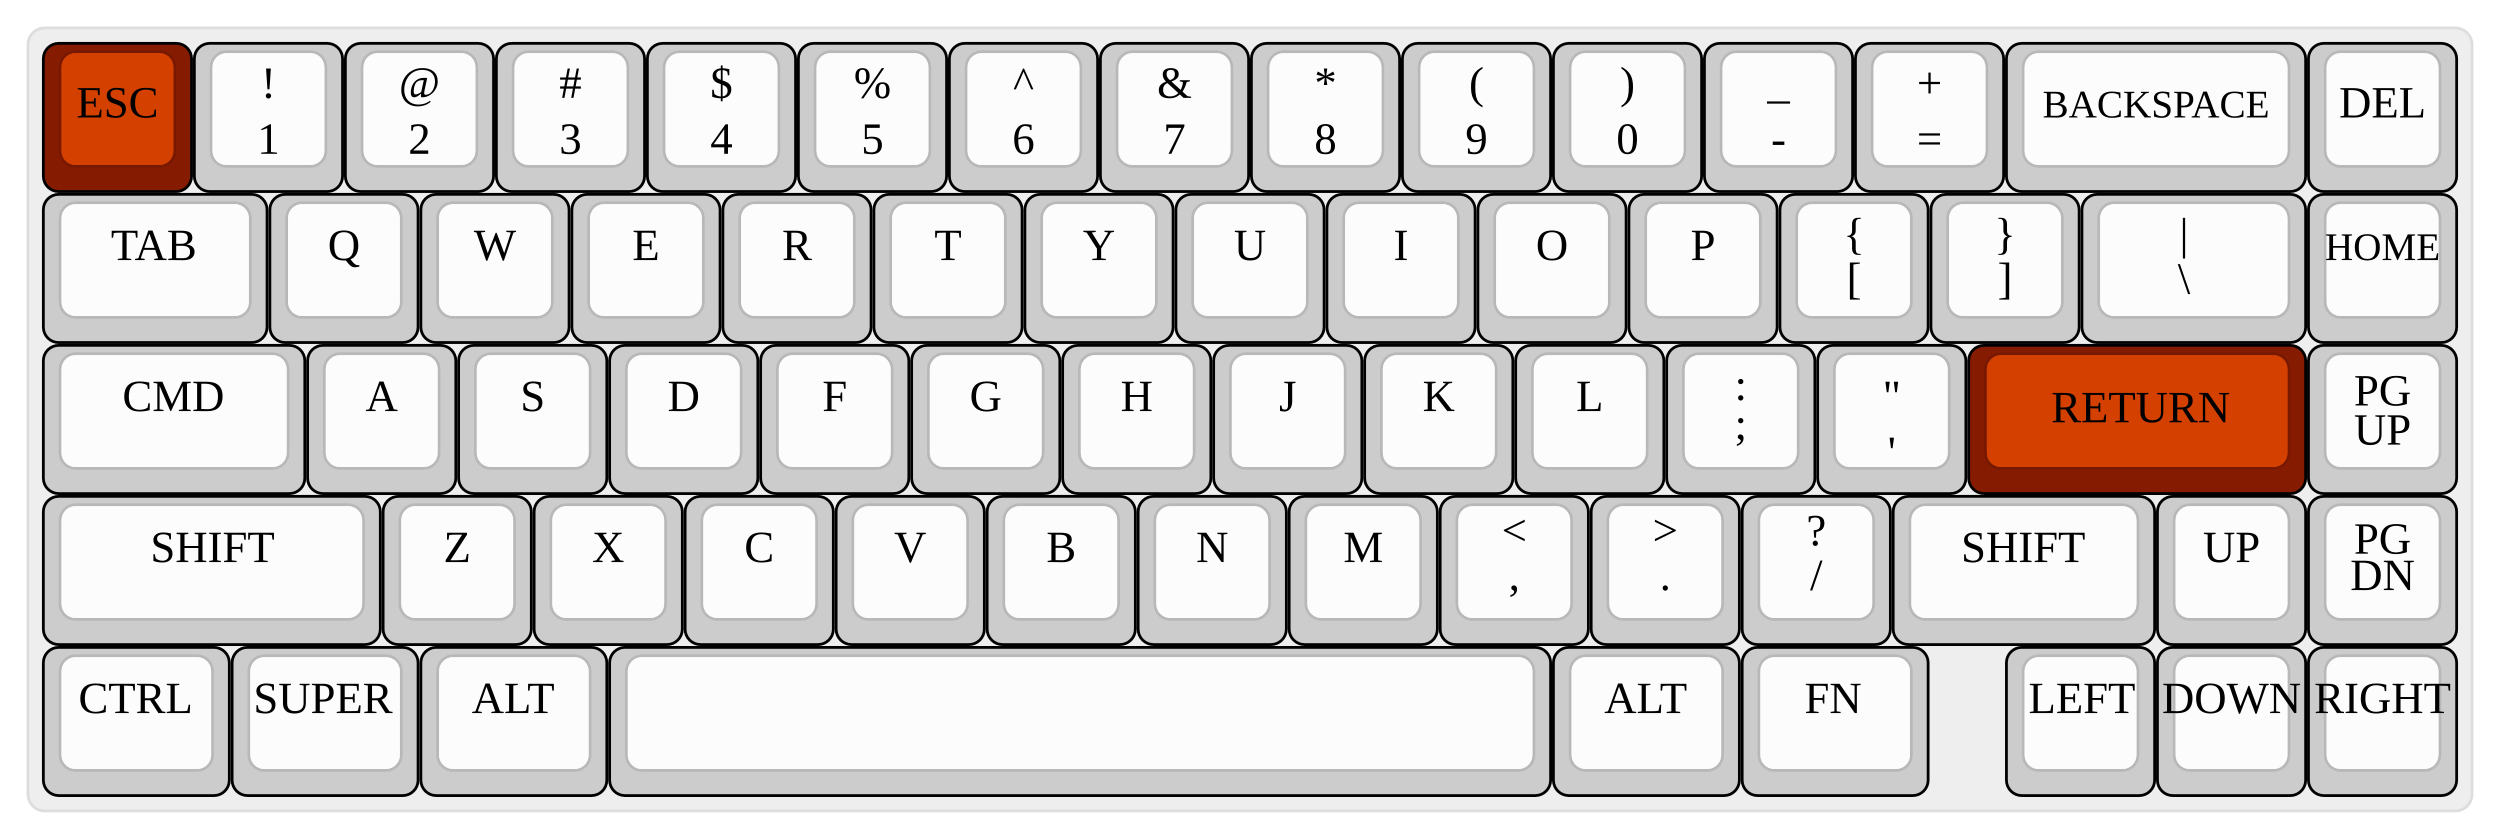
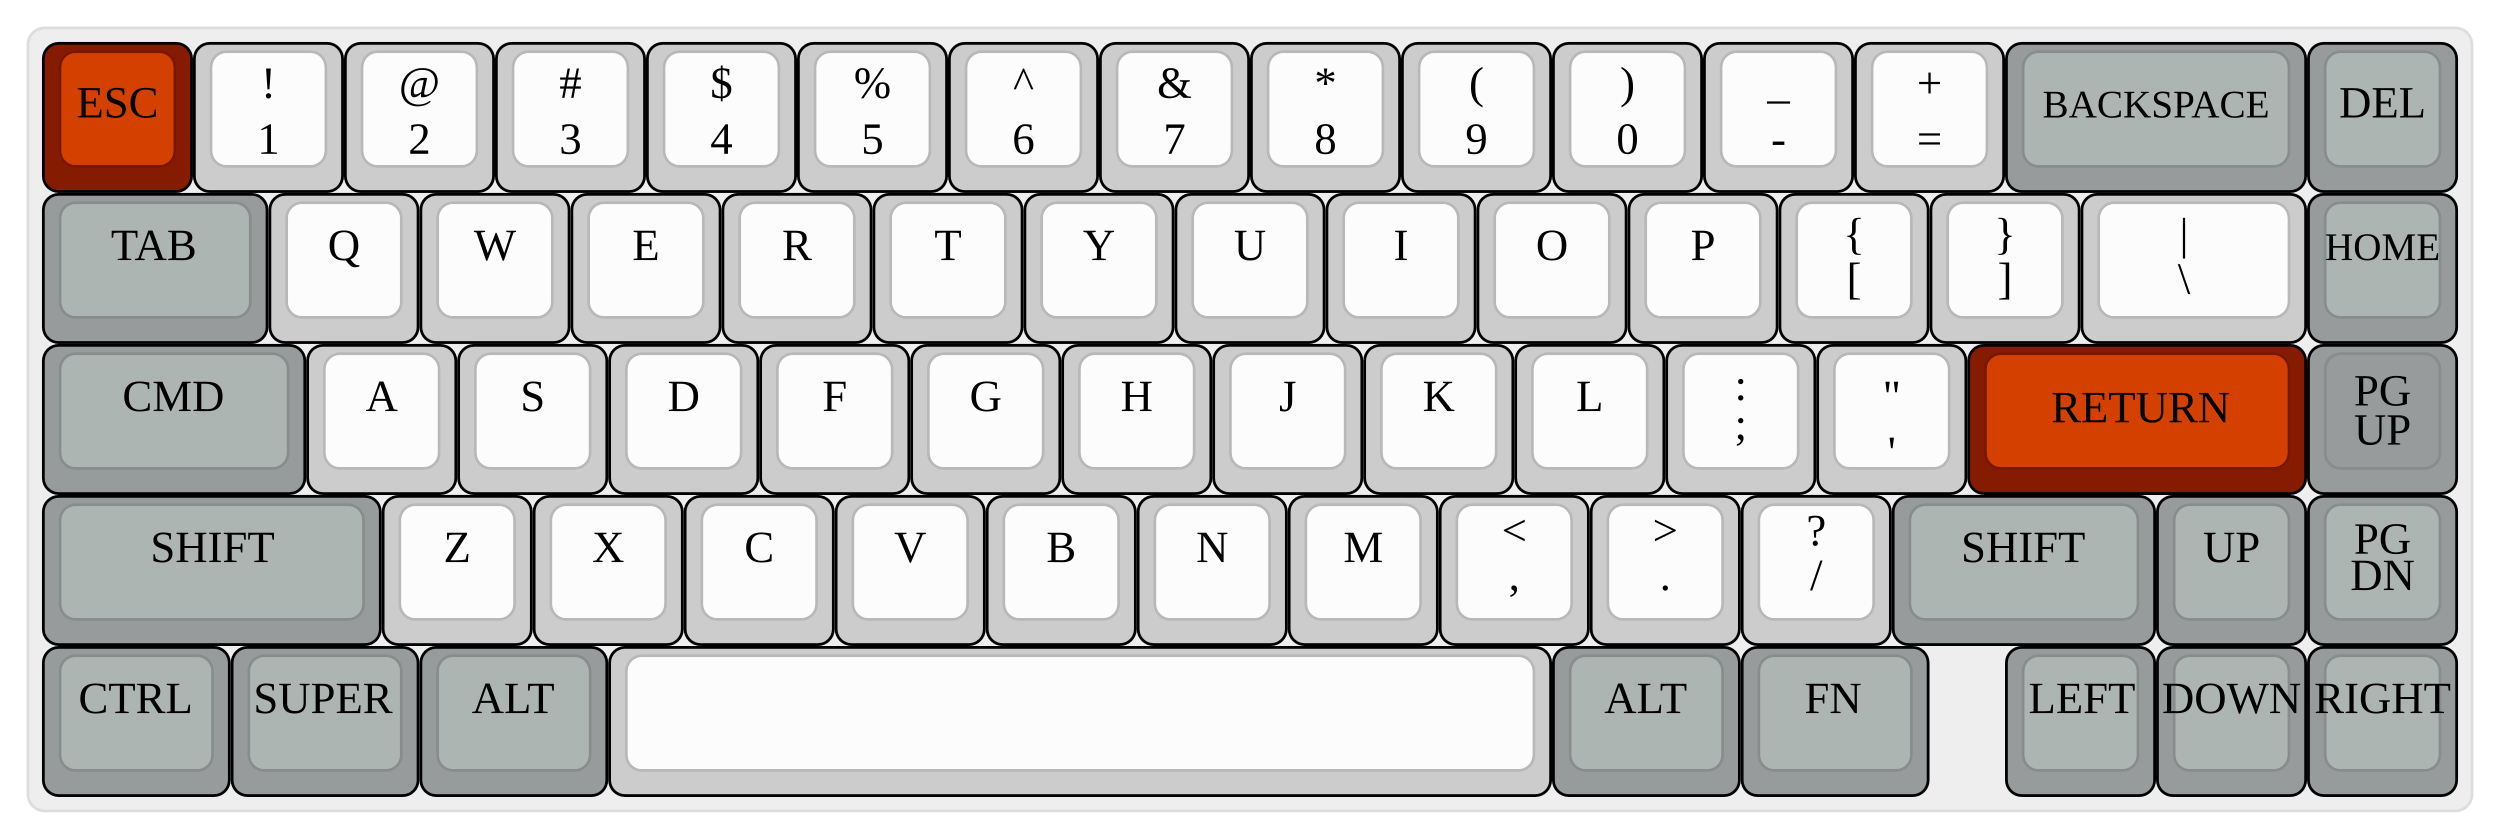
<svg xmlns="http://www.w3.org/2000/svg" xmlns:xlink="http://www.w3.org/1999/xlink" width="894px" height="300px" viewBox="0 0 894 300">
  <style type="text/css">
    .keycap .border { stroke: black; stroke-width: 2; }
    .keycap .inner.border { stroke: rgba(0,0,0,.1); }
    </style>
  <defs>
    <linearGradient id="DCS">
      <stop offset="0%" stop-color="black" stop-opacity="0" />
      <stop offset="40%" stop-color="black" stop-opacity="0.1" />
      <stop offset="60%" stop-color="black" stop-opacity="0.1" />
      <stop offset="100%" stop-color="black" stop-opacity="0" />
    </linearGradient>
    <linearGradient id="SPACE" x1="0%" x2="0%" y1="0%" y2="100%">
      <stop offset="0%" stop-color="black" stop-opacity="0.1" />
      <stop offset="20%" stop-color="black" stop-opacity="0.0" />
      <stop offset="40%" stop-color="black" stop-opacity="0.0" />
      <stop offset="100%" stop-color="black" stop-opacity="0.1" />
    </linearGradient>
    <radialGradient id="DSA">
      <stop offset="0%" stop-color="black" stop-opacity="0.1" />
      <stop offset="10%" stop-color="black" stop-opacity="0.1" />
      <stop offset="100%" stop-color="black" stop-opacity="0" />
    </radialGradient>
    <radialGradient id="SA" xlink:href="#DSA" />
  </defs>
  <g transform="translate(10,10)">
    <rect width="874" height="280" stroke="#ddd" stroke-width="1" fill="#eeeeee" rx="6" />
    <g transform="translate(5,5)">
      <g class="  keycap">
        <rect x="1" y="1" width="52" height="52" rx="5" fill="#851b00" class="outer border" />
        <rect x="1" y="1" width="52" height="52" rx="5" fill="#851b00" />
        <rect x="7" y="4" width="40" height="40" rx="5" fill="#d44000" class="inner border" />
        <rect x="7" y="4" width="40" height="40" rx="5" fill="#d44000" />
        <text x="27" y="27" text-anchor="middle" font-size="16">ESC</text>
      </g>
      <g class="  keycap">
        <rect x="55" y="1" width="52" height="52" rx="5" fill="#cccccc" class="outer border" />
        <rect x="55" y="1" width="52" height="52" rx="5" fill="#cccccc" />
        <rect x="61" y="4" width="40" height="40" rx="5" fill="#fcfcfc" class="inner border" />
        <rect x="61" y="4" width="40" height="40" rx="5" fill="#fcfcfc" />
        <text x="81" y="20" text-anchor="middle" font-size="16">!</text>
        <text x="81" y="40" text-anchor="middle" font-size="16">1</text>
      </g>
      <g class="  keycap">
        <rect x="109" y="1" width="52" height="52" rx="5" fill="#cccccc" class="outer border" />
        <rect x="109" y="1" width="52" height="52" rx="5" fill="#cccccc" />
        <rect x="115" y="4" width="40" height="40" rx="5" fill="#fcfcfc" class="inner border" />
        <rect x="115" y="4" width="40" height="40" rx="5" fill="#fcfcfc" />
        <text x="135" y="20" text-anchor="middle" font-size="16">@</text>
        <text x="135" y="40" text-anchor="middle" font-size="16">2</text>
      </g>
      <g class="  keycap">
        <rect x="163" y="1" width="52" height="52" rx="5" fill="#cccccc" class="outer border" />
        <rect x="163" y="1" width="52" height="52" rx="5" fill="#cccccc" />
        <rect x="169" y="4" width="40" height="40" rx="5" fill="#fcfcfc" class="inner border" />
        <rect x="169" y="4" width="40" height="40" rx="5" fill="#fcfcfc" />
        <text x="189" y="20" text-anchor="middle" font-size="16">#</text>
        <text x="189" y="40" text-anchor="middle" font-size="16">3</text>
      </g>
      <g class="  keycap">
        <rect x="217" y="1" width="52" height="52" rx="5" fill="#cccccc" class="outer border" />
        <rect x="217" y="1" width="52" height="52" rx="5" fill="#cccccc" />
        <rect x="223" y="4" width="40" height="40" rx="5" fill="#fcfcfc" class="inner border" />
        <rect x="223" y="4" width="40" height="40" rx="5" fill="#fcfcfc" />
        <text x="243" y="20" text-anchor="middle" font-size="16">$</text>
        <text x="243" y="40" text-anchor="middle" font-size="16">4</text>
      </g>
      <g class="  keycap">
        <rect x="271" y="1" width="52" height="52" rx="5" fill="#cccccc" class="outer border" />
        <rect x="271" y="1" width="52" height="52" rx="5" fill="#cccccc" />
        <rect x="277" y="4" width="40" height="40" rx="5" fill="#fcfcfc" class="inner border" />
        <rect x="277" y="4" width="40" height="40" rx="5" fill="#fcfcfc" />
        <text x="297" y="20" text-anchor="middle" font-size="16">%</text>
        <text x="297" y="40" text-anchor="middle" font-size="16">5</text>
      </g>
      <g class="  keycap">
        <rect x="325" y="1" width="52" height="52" rx="5" fill="#cccccc" class="outer border" />
        <rect x="325" y="1" width="52" height="52" rx="5" fill="#cccccc" />
        <rect x="331" y="4" width="40" height="40" rx="5" fill="#fcfcfc" class="inner border" />
        <rect x="331" y="4" width="40" height="40" rx="5" fill="#fcfcfc" />
        <text x="351" y="20" text-anchor="middle" font-size="16">^</text>
        <text x="351" y="40" text-anchor="middle" font-size="16">6</text>
      </g>
      <g class="  keycap">
        <rect x="379" y="1" width="52" height="52" rx="5" fill="#cccccc" class="outer border" />
        <rect x="379" y="1" width="52" height="52" rx="5" fill="#cccccc" />
        <rect x="385" y="4" width="40" height="40" rx="5" fill="#fcfcfc" class="inner border" />
        <rect x="385" y="4" width="40" height="40" rx="5" fill="#fcfcfc" />
        <text x="405" y="20" text-anchor="middle" font-size="16">&amp;</text>
        <text x="405" y="40" text-anchor="middle" font-size="16">7</text>
      </g>
      <g class="  keycap">
        <rect x="433" y="1" width="52" height="52" rx="5" fill="#cccccc" class="outer border" />
        <rect x="433" y="1" width="52" height="52" rx="5" fill="#cccccc" />
        <rect x="439" y="4" width="40" height="40" rx="5" fill="#fcfcfc" class="inner border" />
        <rect x="439" y="4" width="40" height="40" rx="5" fill="#fcfcfc" />
        <text x="459" y="20" text-anchor="middle" font-size="16">*</text>
        <text x="459" y="40" text-anchor="middle" font-size="16">8</text>
      </g>
      <g class="  keycap">
        <rect x="487" y="1" width="52" height="52" rx="5" fill="#cccccc" class="outer border" />
        <rect x="487" y="1" width="52" height="52" rx="5" fill="#cccccc" />
        <rect x="493" y="4" width="40" height="40" rx="5" fill="#fcfcfc" class="inner border" />
        <rect x="493" y="4" width="40" height="40" rx="5" fill="#fcfcfc" />
        <text x="513" y="20" text-anchor="middle" font-size="16">(</text>
        <text x="513" y="40" text-anchor="middle" font-size="16">9</text>
      </g>
      <g class="  keycap">
        <rect x="541" y="1" width="52" height="52" rx="5" fill="#cccccc" class="outer border" />
        <rect x="541" y="1" width="52" height="52" rx="5" fill="#cccccc" />
        <rect x="547" y="4" width="40" height="40" rx="5" fill="#fcfcfc" class="inner border" />
        <rect x="547" y="4" width="40" height="40" rx="5" fill="#fcfcfc" />
        <text x="567" y="20" text-anchor="middle" font-size="16">)</text>
        <text x="567" y="40" text-anchor="middle" font-size="16">0</text>
      </g>
      <g class="  keycap">
        <rect x="595" y="1" width="52" height="52" rx="5" fill="#cccccc" class="outer border" />
        <rect x="595" y="1" width="52" height="52" rx="5" fill="#cccccc" />
        <rect x="601" y="4" width="40" height="40" rx="5" fill="#fcfcfc" class="inner border" />
        <rect x="601" y="4" width="40" height="40" rx="5" fill="#fcfcfc" />
        <text x="621" y="20" text-anchor="middle" font-size="16">_</text>
        <text x="621" y="40" text-anchor="middle" font-size="16">-</text>
      </g>
      <g class="  keycap">
        <rect x="649" y="1" width="52" height="52" rx="5" fill="#cccccc" class="outer border" />
        <rect x="649" y="1" width="52" height="52" rx="5" fill="#cccccc" />
        <rect x="655" y="4" width="40" height="40" rx="5" fill="#fcfcfc" class="inner border" />
        <rect x="655" y="4" width="40" height="40" rx="5" fill="#fcfcfc" />
        <text x="675" y="20" text-anchor="middle" font-size="16">+</text>
        <text x="675" y="40" text-anchor="middle" font-size="16">=</text>
      </g>
      <g class="  keycap">
-         <rect x="703" y="1" width="106" height="52" rx="5" fill="#cccccc" class="outer border" />
-         <rect x="703" y="1" width="106" height="52" rx="5" fill="#cccccc" />
-         <rect x="709" y="4" width="94" height="40" rx="5" fill="#fcfcfc" class="inner border" />
-         <rect x="709" y="4" width="94" height="40" rx="5" fill="#fcfcfc" />
+         <rect x="703" y="1" width="106" height="52" rx="5" fill="#979b9c" class="outer border" />
+         <rect x="703" y="1" width="106" height="52" rx="5" fill="#979b9c" />
+         <rect x="709" y="4" width="94" height="40" rx="5" fill="#adb5b2" class="inner border" />
+         <rect x="709" y="4" width="94" height="40" rx="5" fill="#adb5b2" />
        <text x="756" y="27" text-anchor="middle" font-size="14">BACKSPACE</text>
      </g>
      <g class="  keycap">
-         <rect x="811" y="1" width="52" height="52" rx="5" fill="#cccccc" class="outer border" />
-         <rect x="811" y="1" width="52" height="52" rx="5" fill="#cccccc" />
-         <rect x="817" y="4" width="40" height="40" rx="5" fill="#fcfcfc" class="inner border" />
-         <rect x="817" y="4" width="40" height="40" rx="5" fill="#fcfcfc" />
+         <rect x="811" y="1" width="52" height="52" rx="5" fill="#979b9c" class="outer border" />
+         <rect x="811" y="1" width="52" height="52" rx="5" fill="#979b9c" />
+         <rect x="817" y="4" width="40" height="40" rx="5" fill="#adb5b2" class="inner border" />
+         <rect x="817" y="4" width="40" height="40" rx="5" fill="#adb5b2" />
        <text x="837" y="27" text-anchor="middle" font-size="16">DEL</text>
      </g>
      <g class="  keycap">
-         <rect x="1" y="55" width="79" height="52" rx="5" fill="#cccccc" class="outer border" />
-         <rect x="1" y="55" width="79" height="52" rx="5" fill="#cccccc" />
-         <rect x="7" y="58" width="67" height="40" rx="5" fill="#fcfcfc" class="inner border" />
-         <rect x="7" y="58" width="67" height="40" rx="5" fill="#fcfcfc" />
+         <rect x="1" y="55" width="79" height="52" rx="5" fill="#979b9c" class="outer border" />
+         <rect x="1" y="55" width="79" height="52" rx="5" fill="#979b9c" />
+         <rect x="7" y="58" width="67" height="40" rx="5" fill="#adb5b2" class="inner border" />
+         <rect x="7" y="58" width="67" height="40" rx="5" fill="#adb5b2" />
        <text x="40" y="78" text-anchor="middle" font-size="16">TAB</text>
      </g>
      <g class="  keycap">
        <rect x="82" y="55" width="52" height="52" rx="5" fill="#cccccc" class="outer border" />
        <rect x="82" y="55" width="52" height="52" rx="5" fill="#cccccc" />
        <rect x="88" y="58" width="40" height="40" rx="5" fill="#fcfcfc" class="inner border" />
        <rect x="88" y="58" width="40" height="40" rx="5" fill="#fcfcfc" />
        <text x="108" y="78" text-anchor="middle" font-size="16">Q</text>
      </g>
      <g class="  keycap">
        <rect x="136" y="55" width="52" height="52" rx="5" fill="#cccccc" class="outer border" />
        <rect x="136" y="55" width="52" height="52" rx="5" fill="#cccccc" />
        <rect x="142" y="58" width="40" height="40" rx="5" fill="#fcfcfc" class="inner border" />
        <rect x="142" y="58" width="40" height="40" rx="5" fill="#fcfcfc" />
        <text x="162" y="78" text-anchor="middle" font-size="16">W</text>
      </g>
      <g class="  keycap">
        <rect x="190" y="55" width="52" height="52" rx="5" fill="#cccccc" class="outer border" />
        <rect x="190" y="55" width="52" height="52" rx="5" fill="#cccccc" />
        <rect x="196" y="58" width="40" height="40" rx="5" fill="#fcfcfc" class="inner border" />
        <rect x="196" y="58" width="40" height="40" rx="5" fill="#fcfcfc" />
        <text x="216" y="78" text-anchor="middle" font-size="16">E</text>
      </g>
      <g class="  keycap">
        <rect x="244" y="55" width="52" height="52" rx="5" fill="#cccccc" class="outer border" />
        <rect x="244" y="55" width="52" height="52" rx="5" fill="#cccccc" />
        <rect x="250" y="58" width="40" height="40" rx="5" fill="#fcfcfc" class="inner border" />
        <rect x="250" y="58" width="40" height="40" rx="5" fill="#fcfcfc" />
        <text x="270" y="78" text-anchor="middle" font-size="16">R</text>
      </g>
      <g class="  keycap">
        <rect x="298" y="55" width="52" height="52" rx="5" fill="#cccccc" class="outer border" />
        <rect x="298" y="55" width="52" height="52" rx="5" fill="#cccccc" />
        <rect x="304" y="58" width="40" height="40" rx="5" fill="#fcfcfc" class="inner border" />
        <rect x="304" y="58" width="40" height="40" rx="5" fill="#fcfcfc" />
        <text x="324" y="78" text-anchor="middle" font-size="16">T</text>
      </g>
      <g class="  keycap">
        <rect x="352" y="55" width="52" height="52" rx="5" fill="#cccccc" class="outer border" />
        <rect x="352" y="55" width="52" height="52" rx="5" fill="#cccccc" />
        <rect x="358" y="58" width="40" height="40" rx="5" fill="#fcfcfc" class="inner border" />
        <rect x="358" y="58" width="40" height="40" rx="5" fill="#fcfcfc" />
        <text x="378" y="78" text-anchor="middle" font-size="16">Y</text>
      </g>
      <g class="  keycap">
        <rect x="406" y="55" width="52" height="52" rx="5" fill="#cccccc" class="outer border" />
        <rect x="406" y="55" width="52" height="52" rx="5" fill="#cccccc" />
        <rect x="412" y="58" width="40" height="40" rx="5" fill="#fcfcfc" class="inner border" />
        <rect x="412" y="58" width="40" height="40" rx="5" fill="#fcfcfc" />
        <text x="432" y="78" text-anchor="middle" font-size="16">U</text>
      </g>
      <g class="  keycap">
        <rect x="460" y="55" width="52" height="52" rx="5" fill="#cccccc" class="outer border" />
        <rect x="460" y="55" width="52" height="52" rx="5" fill="#cccccc" />
        <rect x="466" y="58" width="40" height="40" rx="5" fill="#fcfcfc" class="inner border" />
        <rect x="466" y="58" width="40" height="40" rx="5" fill="#fcfcfc" />
        <text x="486" y="78" text-anchor="middle" font-size="16">I</text>
      </g>
      <g class="  keycap">
        <rect x="514" y="55" width="52" height="52" rx="5" fill="#cccccc" class="outer border" />
        <rect x="514" y="55" width="52" height="52" rx="5" fill="#cccccc" />
        <rect x="520" y="58" width="40" height="40" rx="5" fill="#fcfcfc" class="inner border" />
        <rect x="520" y="58" width="40" height="40" rx="5" fill="#fcfcfc" />
        <text x="540" y="78" text-anchor="middle" font-size="16">O</text>
      </g>
      <g class="  keycap">
        <rect x="568" y="55" width="52" height="52" rx="5" fill="#cccccc" class="outer border" />
        <rect x="568" y="55" width="52" height="52" rx="5" fill="#cccccc" />
        <rect x="574" y="58" width="40" height="40" rx="5" fill="#fcfcfc" class="inner border" />
        <rect x="574" y="58" width="40" height="40" rx="5" fill="#fcfcfc" />
        <text x="594" y="78" text-anchor="middle" font-size="16">P</text>
      </g>
      <g class="  keycap">
        <rect x="622" y="55" width="52" height="52" rx="5" fill="#cccccc" class="outer border" />
        <rect x="622" y="55" width="52" height="52" rx="5" fill="#cccccc" />
        <rect x="628" y="58" width="40" height="40" rx="5" fill="#fcfcfc" class="inner border" />
        <rect x="628" y="58" width="40" height="40" rx="5" fill="#fcfcfc" />
        <text x="648" y="74" text-anchor="middle" font-size="16">{</text>
        <text x="648" y="90" text-anchor="middle" font-size="16">[</text>
      </g>
      <g class="  keycap">
        <rect x="676" y="55" width="52" height="52" rx="5" fill="#cccccc" class="outer border" />
        <rect x="676" y="55" width="52" height="52" rx="5" fill="#cccccc" />
        <rect x="682" y="58" width="40" height="40" rx="5" fill="#fcfcfc" class="inner border" />
        <rect x="682" y="58" width="40" height="40" rx="5" fill="#fcfcfc" />
        <text x="702" y="74" text-anchor="middle" font-size="16">}</text>
        <text x="702" y="90" text-anchor="middle" font-size="16">]</text>
      </g>
      <g class="  keycap">
        <rect x="730" y="55" width="79" height="52" rx="5" fill="#cccccc" class="outer border" />
        <rect x="730" y="55" width="79" height="52" rx="5" fill="#cccccc" />
        <rect x="736" y="58" width="67" height="40" rx="5" fill="#fcfcfc" class="inner border" />
        <rect x="736" y="58" width="67" height="40" rx="5" fill="#fcfcfc" />
        <text x="766" y="74" text-anchor="middle" font-size="16">|</text>
        <text x="766" y="90" text-anchor="middle" font-size="16">\</text>
      </g>
      <g class="  keycap">
-         <rect x="811" y="55" width="52" height="52" rx="5" fill="#cccccc" class="outer border" />
-         <rect x="811" y="55" width="52" height="52" rx="5" fill="#cccccc" />
-         <rect x="817" y="58" width="40" height="40" rx="5" fill="#fcfcfc" class="inner border" />
-         <rect x="817" y="58" width="40" height="40" rx="5" fill="#fcfcfc" />
+         <rect x="811" y="55" width="52" height="52" rx="5" fill="#979b9c" class="outer border" />
+         <rect x="811" y="55" width="52" height="52" rx="5" fill="#979b9c" />
+         <rect x="817" y="58" width="40" height="40" rx="5" fill="#adb5b2" class="inner border" />
+         <rect x="817" y="58" width="40" height="40" rx="5" fill="#adb5b2" />
        <text x="837" y="78" text-anchor="middle" font-size="14">HOME</text>
      </g>
      <g class="  keycap">
-         <rect x="1" y="109" width="92.5" height="52" rx="5" fill="#cccccc" class="outer border" />
-         <rect x="1" y="109" width="92.5" height="52" rx="5" fill="#cccccc" />
-         <rect x="7" y="112" width="80.5" height="40" rx="5" fill="#fcfcfc" class="inner border" />
-         <rect x="7" y="112" width="80.5" height="40" rx="5" fill="#fcfcfc" />
+         <rect x="1" y="109" width="92.5" height="52" rx="5" fill="#979b9c" class="outer border" />
+         <rect x="1" y="109" width="92.5" height="52" rx="5" fill="#979b9c" />
+         <rect x="7" y="112" width="80.5" height="40" rx="5" fill="#adb5b2" class="inner border" />
+         <rect x="7" y="112" width="80.5" height="40" rx="5" fill="#adb5b2" />
        <text x="47" y="132" text-anchor="middle" font-size="16">CMD</text>
      </g>
      <g class="  keycap">
        <rect x="95.5" y="109" width="52" height="52" rx="5" fill="#cccccc" class="outer border" />
        <rect x="95.5" y="109" width="52" height="52" rx="5" fill="#cccccc" />
        <rect x="101.5" y="112" width="40" height="40" rx="5" fill="#fcfcfc" class="inner border" />
        <rect x="101.5" y="112" width="40" height="40" rx="5" fill="#fcfcfc" />
        <text x="121.5" y="132" text-anchor="middle" font-size="16">A</text>
      </g>
      <g class="  keycap">
        <rect x="149.5" y="109" width="52" height="52" rx="5" fill="#cccccc" class="outer border" />
        <rect x="149.5" y="109" width="52" height="52" rx="5" fill="#cccccc" />
        <rect x="155.5" y="112" width="40" height="40" rx="5" fill="#fcfcfc" class="inner border" />
        <rect x="155.5" y="112" width="40" height="40" rx="5" fill="#fcfcfc" />
        <text x="175.5" y="132" text-anchor="middle" font-size="16">S</text>
      </g>
      <g class="  keycap">
        <rect x="203.5" y="109" width="52" height="52" rx="5" fill="#cccccc" class="outer border" />
        <rect x="203.5" y="109" width="52" height="52" rx="5" fill="#cccccc" />
        <rect x="209.5" y="112" width="40" height="40" rx="5" fill="#fcfcfc" class="inner border" />
        <rect x="209.5" y="112" width="40" height="40" rx="5" fill="#fcfcfc" />
        <text x="229.5" y="132" text-anchor="middle" font-size="16">D</text>
      </g>
      <g class="  keycap">
        <rect x="257.5" y="109" width="52" height="52" rx="5" fill="#cccccc" class="outer border" />
        <rect x="257.5" y="109" width="52" height="52" rx="5" fill="#cccccc" />
        <rect x="263.5" y="112" width="40" height="40" rx="5" fill="#fcfcfc" class="inner border" />
        <rect x="263.5" y="112" width="40" height="40" rx="5" fill="#fcfcfc" />
        <text x="283.5" y="132" text-anchor="middle" font-size="16">F</text>
      </g>
      <g class="  keycap">
        <rect x="311.5" y="109" width="52" height="52" rx="5" fill="#cccccc" class="outer border" />
        <rect x="311.5" y="109" width="52" height="52" rx="5" fill="#cccccc" />
        <rect x="317.5" y="112" width="40" height="40" rx="5" fill="#fcfcfc" class="inner border" />
        <rect x="317.5" y="112" width="40" height="40" rx="5" fill="#fcfcfc" />
        <text x="337.5" y="132" text-anchor="middle" font-size="16">G</text>
      </g>
      <g class="  keycap">
        <rect x="365.5" y="109" width="52" height="52" rx="5" fill="#cccccc" class="outer border" />
        <rect x="365.5" y="109" width="52" height="52" rx="5" fill="#cccccc" />
        <rect x="371.5" y="112" width="40" height="40" rx="5" fill="#fcfcfc" class="inner border" />
        <rect x="371.5" y="112" width="40" height="40" rx="5" fill="#fcfcfc" />
        <text x="391.5" y="132" text-anchor="middle" font-size="16">H</text>
      </g>
      <g class="  keycap">
        <rect x="419.5" y="109" width="52" height="52" rx="5" fill="#cccccc" class="outer border" />
        <rect x="419.5" y="109" width="52" height="52" rx="5" fill="#cccccc" />
        <rect x="425.5" y="112" width="40" height="40" rx="5" fill="#fcfcfc" class="inner border" />
        <rect x="425.5" y="112" width="40" height="40" rx="5" fill="#fcfcfc" />
        <text x="445.5" y="132" text-anchor="middle" font-size="16">J</text>
      </g>
      <g class="  keycap">
        <rect x="473.5" y="109" width="52" height="52" rx="5" fill="#cccccc" class="outer border" />
        <rect x="473.5" y="109" width="52" height="52" rx="5" fill="#cccccc" />
        <rect x="479.5" y="112" width="40" height="40" rx="5" fill="#fcfcfc" class="inner border" />
        <rect x="479.5" y="112" width="40" height="40" rx="5" fill="#fcfcfc" />
        <text x="499.5" y="132" text-anchor="middle" font-size="16">K</text>
      </g>
      <g class="  keycap">
        <rect x="527.5" y="109" width="52" height="52" rx="5" fill="#cccccc" class="outer border" />
        <rect x="527.5" y="109" width="52" height="52" rx="5" fill="#cccccc" />
        <rect x="533.5" y="112" width="40" height="40" rx="5" fill="#fcfcfc" class="inner border" />
        <rect x="533.5" y="112" width="40" height="40" rx="5" fill="#fcfcfc" />
        <text x="553.5" y="132" text-anchor="middle" font-size="16">L</text>
      </g>
      <g class="  keycap">
        <rect x="581.5" y="109" width="52" height="52" rx="5" fill="#cccccc" class="outer border" />
        <rect x="581.5" y="109" width="52" height="52" rx="5" fill="#cccccc" />
        <rect x="587.5" y="112" width="40" height="40" rx="5" fill="#fcfcfc" class="inner border" />
        <rect x="587.5" y="112" width="40" height="40" rx="5" fill="#fcfcfc" />
        <text x="607.5" y="128" text-anchor="middle" font-size="16">:</text>
        <text x="607.5" y="142" text-anchor="middle" font-size="16">;</text>
      </g>
      <g class="  keycap">
        <rect x="635.5" y="109" width="52" height="52" rx="5" fill="#cccccc" class="outer border" />
        <rect x="635.5" y="109" width="52" height="52" rx="5" fill="#cccccc" />
        <rect x="641.5" y="112" width="40" height="40" rx="5" fill="#fcfcfc" class="inner border" />
        <rect x="641.5" y="112" width="40" height="40" rx="5" fill="#fcfcfc" />
        <text x="661.5" y="132" text-anchor="middle" font-size="16">"</text>
        <text x="661.5" y="152" text-anchor="middle" font-size="16">'</text>
      </g>
      <g class="  keycap">
        <rect x="689.5" y="109" width="119.5" height="52" rx="5" fill="#851b00" class="outer border" />
        <rect x="689.5" y="109" width="119.5" height="52" rx="5" fill="#851b00" />
        <rect x="695.5" y="112" width="107.5" height="40" rx="5" fill="#d44000" class="inner border" />
        <rect x="695.5" y="112" width="107.5" height="40" rx="5" fill="#d44000" />
        <text x="750.5" y="136" text-anchor="middle" font-size="16">RETURN</text>
      </g>
      <g class="  keycap">
-         <rect x="811" y="109" width="52" height="52" rx="5" fill="#cccccc" class="outer border" />
-         <rect x="811" y="109" width="52" height="52" rx="5" fill="#cccccc" />
-         <rect x="817" y="112" width="40" height="40" rx="5" fill="#fcfcfc" class="inner border" />
-         <rect x="817" y="112" width="40" height="40" rx="5" fill="#fcfcfc" />
+         <rect x="811" y="109" width="52" height="52" rx="5" fill="#979b9c" class="outer border" />
+         <rect x="811" y="109" width="52" height="52" rx="5" fill="#979b9c" />
+         <rect x="817" y="112" width="40" height="40" rx="5" fill="#979b9c" class="inner border" />
+         <rect x="817" y="112" width="40" height="40" rx="5" fill="#979b9c" />
        <text x="837" y="130" text-anchor="middle" font-size="16">PG</text>
        <text x="837" y="144" text-anchor="middle" font-size="16">UP</text>
      </g>
      <g class="  keycap">
-         <rect x="1" y="163" width="119.5" height="52" rx="5" fill="#cccccc" class="outer border" />
-         <rect x="1" y="163" width="119.5" height="52" rx="5" fill="#cccccc" />
-         <rect x="7" y="166" width="107.5" height="40" rx="5" fill="#fcfcfc" class="inner border" />
-         <rect x="7" y="166" width="107.5" height="40" rx="5" fill="#fcfcfc" />
+         <rect x="1" y="163" width="119.5" height="52" rx="5" fill="#979b9c" class="outer border" />
+         <rect x="1" y="163" width="119.5" height="52" rx="5" fill="#979b9c" />
+         <rect x="7" y="166" width="107.5" height="40" rx="5" fill="#adb5b2" class="inner border" />
+         <rect x="7" y="166" width="107.5" height="40" rx="5" fill="#adb5b2" />
        <text x="61" y="186" text-anchor="middle" font-size="16">SHIFT</text>
      </g>
      <g class="  keycap">
        <rect x="122.5" y="163" width="52" height="52" rx="5" fill="#cccccc" class="outer border" />
        <rect x="122.5" y="163" width="52" height="52" rx="5" fill="#cccccc" />
        <rect x="128.5" y="166" width="40" height="40" rx="5" fill="#fcfcfc" class="inner border" />
        <rect x="128.5" y="166" width="40" height="40" rx="5" fill="#fcfcfc" />
        <text x="148.5" y="186" text-anchor="middle" font-size="16">Z</text>
      </g>
      <g class="  keycap">
        <rect x="176.5" y="163" width="52" height="52" rx="5" fill="#cccccc" class="outer border" />
        <rect x="176.5" y="163" width="52" height="52" rx="5" fill="#cccccc" />
        <rect x="182.5" y="166" width="40" height="40" rx="5" fill="#fcfcfc" class="inner border" />
        <rect x="182.5" y="166" width="40" height="40" rx="5" fill="#fcfcfc" />
        <text x="202.5" y="186" text-anchor="middle" font-size="16">X</text>
      </g>
      <g class="  keycap">
        <rect x="230.5" y="163" width="52" height="52" rx="5" fill="#cccccc" class="outer border" />
        <rect x="230.5" y="163" width="52" height="52" rx="5" fill="#cccccc" />
        <rect x="236.5" y="166" width="40" height="40" rx="5" fill="#fcfcfc" class="inner border" />
        <rect x="236.5" y="166" width="40" height="40" rx="5" fill="#fcfcfc" />
        <text x="256.5" y="186" text-anchor="middle" font-size="16">C</text>
      </g>
      <g class="  keycap">
        <rect x="284.5" y="163" width="52" height="52" rx="5" fill="#cccccc" class="outer border" />
        <rect x="284.5" y="163" width="52" height="52" rx="5" fill="#cccccc" />
        <rect x="290.5" y="166" width="40" height="40" rx="5" fill="#fcfcfc" class="inner border" />
        <rect x="290.5" y="166" width="40" height="40" rx="5" fill="#fcfcfc" />
        <text x="310.5" y="186" text-anchor="middle" font-size="16">V</text>
      </g>
      <g class="  keycap">
        <rect x="338.5" y="163" width="52" height="52" rx="5" fill="#cccccc" class="outer border" />
        <rect x="338.5" y="163" width="52" height="52" rx="5" fill="#cccccc" />
        <rect x="344.5" y="166" width="40" height="40" rx="5" fill="#fcfcfc" class="inner border" />
        <rect x="344.5" y="166" width="40" height="40" rx="5" fill="#fcfcfc" />
        <text x="364.5" y="186" text-anchor="middle" font-size="16">B</text>
      </g>
      <g class="  keycap">
        <rect x="392.5" y="163" width="52" height="52" rx="5" fill="#cccccc" class="outer border" />
        <rect x="392.5" y="163" width="52" height="52" rx="5" fill="#cccccc" />
        <rect x="398.5" y="166" width="40" height="40" rx="5" fill="#fcfcfc" class="inner border" />
        <rect x="398.5" y="166" width="40" height="40" rx="5" fill="#fcfcfc" />
        <text x="418.5" y="186" text-anchor="middle" font-size="16">N</text>
      </g>
      <g class="  keycap">
        <rect x="446.5" y="163" width="52" height="52" rx="5" fill="#cccccc" class="outer border" />
        <rect x="446.5" y="163" width="52" height="52" rx="5" fill="#cccccc" />
        <rect x="452.5" y="166" width="40" height="40" rx="5" fill="#fcfcfc" class="inner border" />
        <rect x="452.5" y="166" width="40" height="40" rx="5" fill="#fcfcfc" />
        <text x="472.5" y="186" text-anchor="middle" font-size="16">M</text>
      </g>
      <g class="  keycap">
        <rect x="500.5" y="163" width="52" height="52" rx="5" fill="#cccccc" class="outer border" />
        <rect x="500.5" y="163" width="52" height="52" rx="5" fill="#cccccc" />
        <rect x="506.5" y="166" width="40" height="40" rx="5" fill="#fcfcfc" class="inner border" />
        <rect x="506.5" y="166" width="40" height="40" rx="5" fill="#fcfcfc" />
        <text x="526.5" y="180" text-anchor="middle" font-size="16">&lt;</text>
        <text x="526.5" y="196" text-anchor="middle" font-size="16">,</text>
      </g>
      <g class="  keycap">
        <rect x="554.5" y="163" width="52" height="52" rx="5" fill="#cccccc" class="outer border" />
        <rect x="554.5" y="163" width="52" height="52" rx="5" fill="#cccccc" />
        <rect x="560.5" y="166" width="40" height="40" rx="5" fill="#fcfcfc" class="inner border" />
        <rect x="560.5" y="166" width="40" height="40" rx="5" fill="#fcfcfc" />
        <text x="580.5" y="180" text-anchor="middle" font-size="16">&gt;</text>
        <text x="580.5" y="196" text-anchor="middle" font-size="16">.</text>
      </g>
      <g class="  keycap">
        <rect x="608.5" y="163" width="52" height="52" rx="5" fill="#cccccc" class="outer border" />
        <rect x="608.5" y="163" width="52" height="52" rx="5" fill="#cccccc" />
        <rect x="614.5" y="166" width="40" height="40" rx="5" fill="#fcfcfc" class="inner border" />
        <rect x="614.5" y="166" width="40" height="40" rx="5" fill="#fcfcfc" />
        <text x="634.5" y="180" text-anchor="middle" font-size="16">?</text>
        <text x="634.5" y="196" text-anchor="middle" font-size="16">/</text>
      </g>
      <g class="  keycap">
-         <rect x="662.5" y="163" width="92.5" height="52" rx="5" fill="#cccccc" class="outer border" />
-         <rect x="662.5" y="163" width="92.5" height="52" rx="5" fill="#cccccc" />
-         <rect x="668.5" y="166" width="80.5" height="40" rx="5" fill="#fcfcfc" class="inner border" />
-         <rect x="668.5" y="166" width="80.5" height="40" rx="5" fill="#fcfcfc" />
+         <rect x="662.5" y="163" width="92.5" height="52" rx="5" fill="#979b9c" class="outer border" />
+         <rect x="662.5" y="163" width="92.5" height="52" rx="5" fill="#979b9c" />
+         <rect x="668.5" y="166" width="80.5" height="40" rx="5" fill="#adb5b2" class="inner border" />
+         <rect x="668.5" y="166" width="80.5" height="40" rx="5" fill="#adb5b2" />
        <text x="708.5" y="186" text-anchor="middle" font-size="16">SHIFT</text>
      </g>
      <g class="  keycap">
-         <rect x="757" y="163" width="52" height="52" rx="5" fill="#cccccc" class="outer border" />
-         <rect x="757" y="163" width="52" height="52" rx="5" fill="#cccccc" />
-         <rect x="763" y="166" width="40" height="40" rx="5" fill="#fcfcfc" class="inner border" />
-         <rect x="763" y="166" width="40" height="40" rx="5" fill="#fcfcfc" />
+         <rect x="757" y="163" width="52" height="52" rx="5" fill="#979b9c" class="outer border" />
+         <rect x="757" y="163" width="52" height="52" rx="5" fill="#979b9c" />
+         <rect x="763" y="166" width="40" height="40" rx="5" fill="#adb5b2" class="inner border" />
+         <rect x="763" y="166" width="40" height="40" rx="5" fill="#adb5b2" />
        <text x="783" y="186" text-anchor="middle" font-size="16">UP</text>
      </g>
      <g class="  keycap">
-         <rect x="811" y="163" width="52" height="52" rx="5" fill="#cccccc" class="outer border" />
-         <rect x="811" y="163" width="52" height="52" rx="5" fill="#cccccc" />
-         <rect x="817" y="166" width="40" height="40" rx="5" fill="#fcfcfc" class="inner border" />
-         <rect x="817" y="166" width="40" height="40" rx="5" fill="#fcfcfc" />
+         <rect x="811" y="163" width="52" height="52" rx="5" fill="#979b9c" class="outer border" />
+         <rect x="811" y="163" width="52" height="52" rx="5" fill="#979b9c" />
+         <rect x="817" y="166" width="40" height="40" rx="5" fill="#adb5b2" class="inner border" />
+         <rect x="817" y="166" width="40" height="40" rx="5" fill="#adb5b2" />
        <text x="837" y="183" text-anchor="middle" font-size="16">PG</text>
        <text x="837" y="196" text-anchor="middle" font-size="16">DN</text>
      </g>
      <g class="  keycap">
-         <rect x="1" y="217" width="65.5" height="52" rx="5" fill="#cccccc" class="outer border" />
-         <rect x="1" y="217" width="65.5" height="52" rx="5" fill="#cccccc" />
-         <rect x="7" y="220" width="53.5" height="40" rx="5" fill="#fcfcfc" class="inner border" />
-         <rect x="7" y="220" width="53.5" height="40" rx="5" fill="#fcfcfc" />
+         <rect x="1" y="217" width="65.5" height="52" rx="5" fill="#979b9c" class="outer border" />
+         <rect x="1" y="217" width="65.5" height="52" rx="5" fill="#979b9c" />
+         <rect x="7" y="220" width="53.5" height="40" rx="5" fill="#adb5b2" class="inner border" />
+         <rect x="7" y="220" width="53.5" height="40" rx="5" fill="#adb5b2" />
        <text x="33.5" y="240" text-anchor="middle" font-size="16">CTRL</text>
      </g>
      <g class="  keycap">
-         <rect x="68.5" y="217" width="65.5" height="52" rx="5" fill="#cccccc" class="outer border" />
-         <rect x="68.5" y="217" width="65.5" height="52" rx="5" fill="#cccccc" />
-         <rect x="74.5" y="220" width="53.5" height="40" rx="5" fill="#fcfcfc" class="inner border" />
-         <rect x="74.5" y="220" width="53.5" height="40" rx="5" fill="#fcfcfc" />
+         <rect x="68.5" y="217" width="65.5" height="52" rx="5" fill="#979b9c" class="outer border" />
+         <rect x="68.5" y="217" width="65.5" height="52" rx="5" fill="#979b9c" />
+         <rect x="74.5" y="220" width="53.5" height="40" rx="5" fill="#adb5b2" class="inner border" />
+         <rect x="74.5" y="220" width="53.5" height="40" rx="5" fill="#adb5b2" />
        <text x="100.5" y="240" text-anchor="middle" font-size="16">SUPER</text>
      </g>
      <g class="  keycap">
-         <rect x="136" y="217" width="65.5" height="52" rx="5" fill="#cccccc" class="outer border" />
-         <rect x="136" y="217" width="65.5" height="52" rx="5" fill="#cccccc" />
-         <rect x="142" y="220" width="53.5" height="40" rx="5" fill="#fcfcfc" class="inner border" />
-         <rect x="142" y="220" width="53.5" height="40" rx="5" fill="#fcfcfc" />
+         <rect x="136" y="217" width="65.5" height="52" rx="5" fill="#979b9c" class="outer border" />
+         <rect x="136" y="217" width="65.5" height="52" rx="5" fill="#979b9c" />
+         <rect x="142" y="220" width="53.5" height="40" rx="5" fill="#adb5b2" class="inner border" />
+         <rect x="142" y="220" width="53.5" height="40" rx="5" fill="#adb5b2" />
        <text x="168.5" y="240" text-anchor="middle" font-size="16">ALT</text>
      </g>
      <g class="  keycap">
        <rect x="203.5" y="217" width="335.5" height="52" rx="5" fill="#cccccc" class="outer border" />
        <rect x="203.5" y="217" width="335.5" height="52" rx="5" fill="#cccccc" />
        <rect x="209.5" y="220" width="323.5" height="40" rx="5" fill="#fcfcfc" class="inner border" />
        <rect x="209.5" y="220" width="323.5" height="40" rx="5" fill="#fcfcfc" />
      </g>
      <g class="  keycap">
-         <rect x="541" y="217" width="65.5" height="52" rx="5" fill="#cccccc" class="outer border" />
-         <rect x="541" y="217" width="65.5" height="52" rx="5" fill="#cccccc" />
-         <rect x="547" y="220" width="53.5" height="40" rx="5" fill="#fcfcfc" class="inner border" />
-         <rect x="547" y="220" width="53.5" height="40" rx="5" fill="#fcfcfc" />
+         <rect x="541" y="217" width="65.5" height="52" rx="5" fill="#979b9c" class="outer border" />
+         <rect x="541" y="217" width="65.5" height="52" rx="5" fill="#979b9c" />
+         <rect x="547" y="220" width="53.5" height="40" rx="5" fill="#adb5b2" class="inner border" />
+         <rect x="547" y="220" width="53.5" height="40" rx="5" fill="#adb5b2" />
        <text x="573.5" y="240" text-anchor="middle" font-size="16">ALT</text>
      </g>
      <g class="  keycap">
-         <rect x="608.5" y="217" width="65.5" height="52" rx="5" fill="#cccccc" class="outer border" />
-         <rect x="608.5" y="217" width="65.5" height="52" rx="5" fill="#cccccc" />
-         <rect x="614.5" y="220" width="53.5" height="40" rx="5" fill="#fcfcfc" class="inner border" />
-         <rect x="614.5" y="220" width="53.5" height="40" rx="5" fill="#fcfcfc" />
+         <rect x="608.5" y="217" width="65.5" height="52" rx="5" fill="#979b9c" class="outer border" />
+         <rect x="608.5" y="217" width="65.5" height="52" rx="5" fill="#979b9c" />
+         <rect x="614.5" y="220" width="53.5" height="40" rx="5" fill="#adb5b2" class="inner border" />
+         <rect x="614.5" y="220" width="53.5" height="40" rx="5" fill="#adb5b2" />
        <text x="640.5" y="240" text-anchor="middle" font-size="16">FN</text>
      </g>
      <g class="  keycap">
-         <rect x="703" y="217" width="52" height="52" rx="5" fill="#cccccc" class="outer border" />
-         <rect x="703" y="217" width="52" height="52" rx="5" fill="#cccccc" />
-         <rect x="709" y="220" width="40" height="40" rx="5" fill="#fcfcfc" class="inner border" />
-         <rect x="709" y="220" width="40" height="40" rx="5" fill="#fcfcfc" />
+         <rect x="703" y="217" width="52" height="52" rx="5" fill="#979b9c" class="outer border" />
+         <rect x="703" y="217" width="52" height="52" rx="5" fill="#979b9c" />
+         <rect x="709" y="220" width="40" height="40" rx="5" fill="#adb5b2" class="inner border" />
+         <rect x="709" y="220" width="40" height="40" rx="5" fill="#adb5b2" />
        <text x="729.5" y="240" text-anchor="middle" font-size="16">LEFT</text>
      </g>
      <g class="  keycap">
-         <rect x="757" y="217" width="52" height="52" rx="5" fill="#cccccc" class="outer border" />
-         <rect x="757" y="217" width="52" height="52" rx="5" fill="#cccccc" />
-         <rect x="763" y="220" width="40" height="40" rx="5" fill="#fcfcfc" class="inner border" />
-         <rect x="763" y="220" width="40" height="40" rx="5" fill="#fcfcfc" />
+         <rect x="757" y="217" width="52" height="52" rx="5" fill="#979b9c" class="outer border" />
+         <rect x="757" y="217" width="52" height="52" rx="5" fill="#979b9c" />
+         <rect x="763" y="220" width="40" height="40" rx="5" fill="#adb5b2" class="inner border" />
+         <rect x="763" y="220" width="40" height="40" rx="5" fill="#adb5b2" />
        <text x="783" y="240" text-anchor="middle" font-size="16">DOWN</text>
      </g>
      <g class="  keycap">
-         <rect x="811" y="217" width="52" height="52" rx="5" fill="#cccccc" class="outer border" />
-         <rect x="811" y="217" width="52" height="52" rx="5" fill="#cccccc" />
-         <rect x="817" y="220" width="40" height="40" rx="5" fill="#fcfcfc" class="inner border" />
-         <rect x="817" y="220" width="40" height="40" rx="5" fill="#fcfcfc" />
+         <rect x="811" y="217" width="52" height="52" rx="5" fill="#979b9c" class="outer border" />
+         <rect x="811" y="217" width="52" height="52" rx="5" fill="#979b9c" />
+         <rect x="817" y="220" width="40" height="40" rx="5" fill="#adb5b2" class="inner border" />
+         <rect x="817" y="220" width="40" height="40" rx="5" fill="#adb5b2" />
        <text x="837" y="240" text-anchor="middle" font-size="16">RIGHT</text>
      </g>
    </g>
  </g>
</svg>
